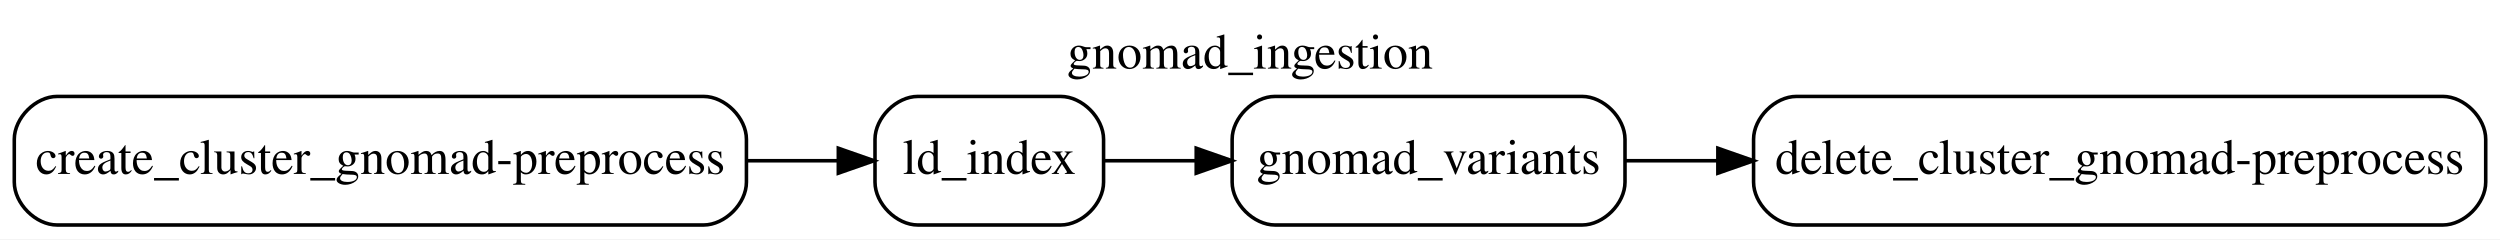
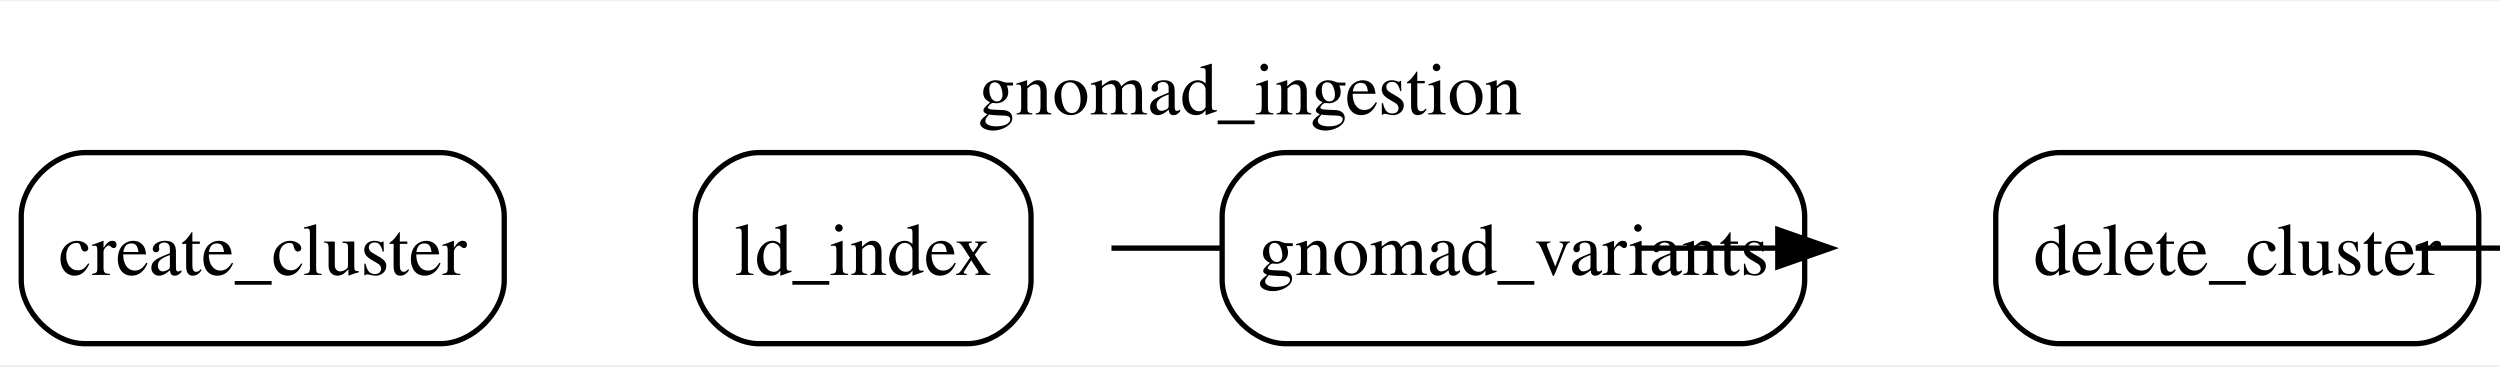
- <svg xmlns="http://www.w3.org/2000/svg" width="700pt" height="67pt" viewBox="0.00 0.00 700.00 67.00">
-   <g id="graph0" class="graph" transform="scale(1 1) rotate(0) translate(4 63)">
-     <polygon fill="white" stroke="transparent" points="-4,4 -4,-63 696,-63 696,4 -4,4" />
-     <text text-anchor="middle" x="346" y="-43.8" font-family="Times,serif" font-size="14.00">gnomad_ingestion</text>
+ <svg xmlns="http://www.w3.org/2000/svg" width="471pt" height="69pt" viewBox="0.00 0.00 471.00 68.50">
+   <g id="graph0" class="graph" transform="scale(1 1) rotate(0) translate(4 64.5)">
+     <polygon fill="white" stroke="none" points="-4,4 -4,-64.5 467,-64.5 467,4 -4,4" />
+     <text text-anchor="middle" x="231.5" y="-43.2" font-family="Times,serif" font-size="14.00">gnomad_ingestion</text>
    <g id="node1" class="node">
-       <path fill="#ffffff" stroke="#000000" d="M193,-36C193,-36 12,-36 12,-36 6,-36 0,-30 0,-24 0,-24 0,-12 0,-12 0,-6 6,0 12,0 12,0 193,0 193,0 199,0 205,-6 205,-12 205,-12 205,-24 205,-24 205,-30 199,-36 193,-36" />
-       <text text-anchor="middle" x="102.5" y="-14.3" font-family="Times,serif" font-size="14.00">create_cluster_gnomad-preprocess</text>
+       <path fill="#ffffff" stroke="#000000" d="M79,-36C79,-36 12,-36 12,-36 6,-36 0,-30 0,-24 0,-24 0,-12 0,-12 0,-6 6,0 12,0 12,0 79,0 79,0 85,0 91,-6 91,-12 91,-12 91,-24 91,-24 91,-30 85,-36 79,-36" />
+       <text text-anchor="middle" x="45.5" y="-12.95" font-family="Times,serif" font-size="14.00">create_cluster</text>
    </g>
    <g id="node4" class="node">
-       <path fill="#ffffff" stroke="#000000" d="M293,-36C293,-36 253,-36 253,-36 247,-36 241,-30 241,-24 241,-24 241,-12 241,-12 241,-6 247,0 253,0 253,0 293,0 293,0 299,0 305,-6 305,-12 305,-12 305,-24 305,-24 305,-30 299,-36 293,-36" />
-       <text text-anchor="middle" x="273" y="-14.3" font-family="Times,serif" font-size="14.00">ld_index</text>
+       <path fill="#ffffff" stroke="#000000" d="M178.25,-36C178.25,-36 139,-36 139,-36 133,-36 127,-30 127,-24 127,-24 127,-12 127,-12 127,-6 133,0 139,0 139,0 178.25,0 178.25,0 184.25,0 190.25,-6 190.25,-12 190.25,-12 190.25,-24 190.25,-24 190.25,-30 184.25,-36 178.25,-36" />
+       <text text-anchor="middle" x="158.62" y="-12.95" font-family="Times,serif" font-size="14.00">ld_index</text>
    </g>
    <g id="edge1" class="edge">
      <path fill="none" stroke="black" d="M205.4,-18C214.17,-18 222.67,-18 230.5,-18" />
      <polygon fill="black" stroke="black" points="230.73,-21.5 240.73,-18 230.73,-14.5 230.73,-21.5" />
    </g>
    <g id="node2" class="node">
-       <path fill="#ffffff" stroke="#000000" d="M680,-36C680,-36 499,-36 499,-36 493,-36 487,-30 487,-24 487,-24 487,-12 487,-12 487,-6 493,0 499,0 499,0 680,0 680,0 686,0 692,-6 692,-12 692,-12 692,-24 692,-24 692,-30 686,-36 680,-36" />
-       <text text-anchor="middle" x="589.5" y="-14.3" font-family="Times,serif" font-size="14.00">delete_cluster_gnomad-preprocess</text>
+       <path fill="#ffffff" stroke="#000000" d="M451,-36C451,-36 384,-36 384,-36 378,-36 372,-30 372,-24 372,-24 372,-12 372,-12 372,-6 378,0 384,0 384,0 451,0 451,0 457,0 463,-6 463,-12 463,-12 463,-24 463,-24 463,-30 457,-36 451,-36" />
+       <text text-anchor="middle" x="417.5" y="-12.95" font-family="Times,serif" font-size="14.00">delete_cluster</text>
    </g>
    <g id="node3" class="node">
-       <path fill="#ffffff" stroke="#000000" d="M439,-36C439,-36 353,-36 353,-36 347,-36 341,-30 341,-24 341,-24 341,-12 341,-12 341,-6 347,0 353,0 353,0 439,0 439,0 445,0 451,-6 451,-12 451,-12 451,-24 451,-24 451,-30 445,-36 439,-36" />
-       <text text-anchor="middle" x="396" y="-14.3" font-family="Times,serif" font-size="14.00">gnomad_variants</text>
+       <path fill="#ffffff" stroke="#000000" d="M324,-36C324,-36 238.25,-36 238.25,-36 232.25,-36 226.25,-30 226.25,-24 226.25,-24 226.25,-12 226.25,-12 226.25,-6 232.25,0 238.25,0 238.25,0 324,0 324,0 330,0 336,-6 336,-12 336,-12 336,-24 336,-24 336,-30 330,-36 324,-36" />
+       <text text-anchor="middle" x="281.12" y="-12.95" font-family="Times,serif" font-size="14.00">gnomad_variants</text>
    </g>
    <g id="edge2" class="edge">
      <path fill="none" stroke="black" d="M451.11,-18C459.31,-18 468.01,-18 476.9,-18" />
      <polygon fill="black" stroke="black" points="477,-21.5 487,-18 477,-14.5 477,-21.5" />
    </g>
    <g id="edge3" class="edge">
      <path fill="none" stroke="black" d="M305.16,-18C313.1,-18 321.92,-18 330.85,-18" />
      <polygon fill="black" stroke="black" points="330.94,-21.5 340.94,-18 330.94,-14.5 330.94,-21.5" />
    </g>
  </g>
</svg>
